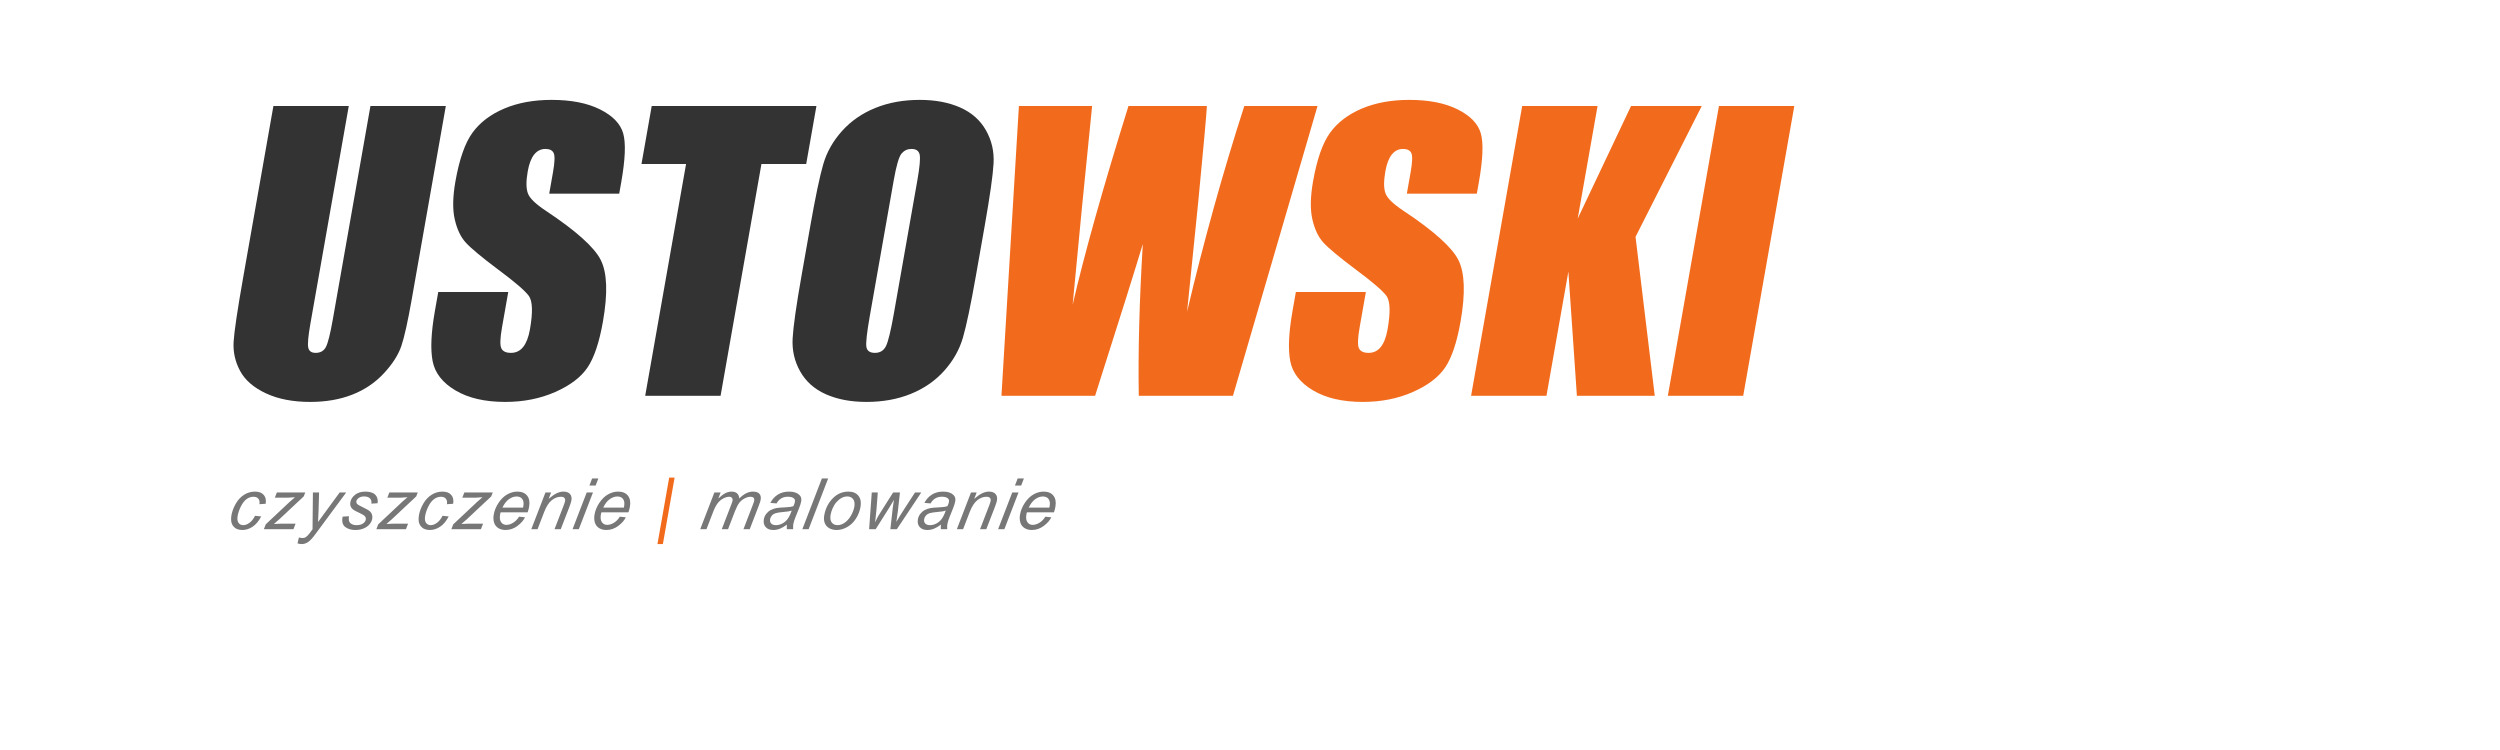
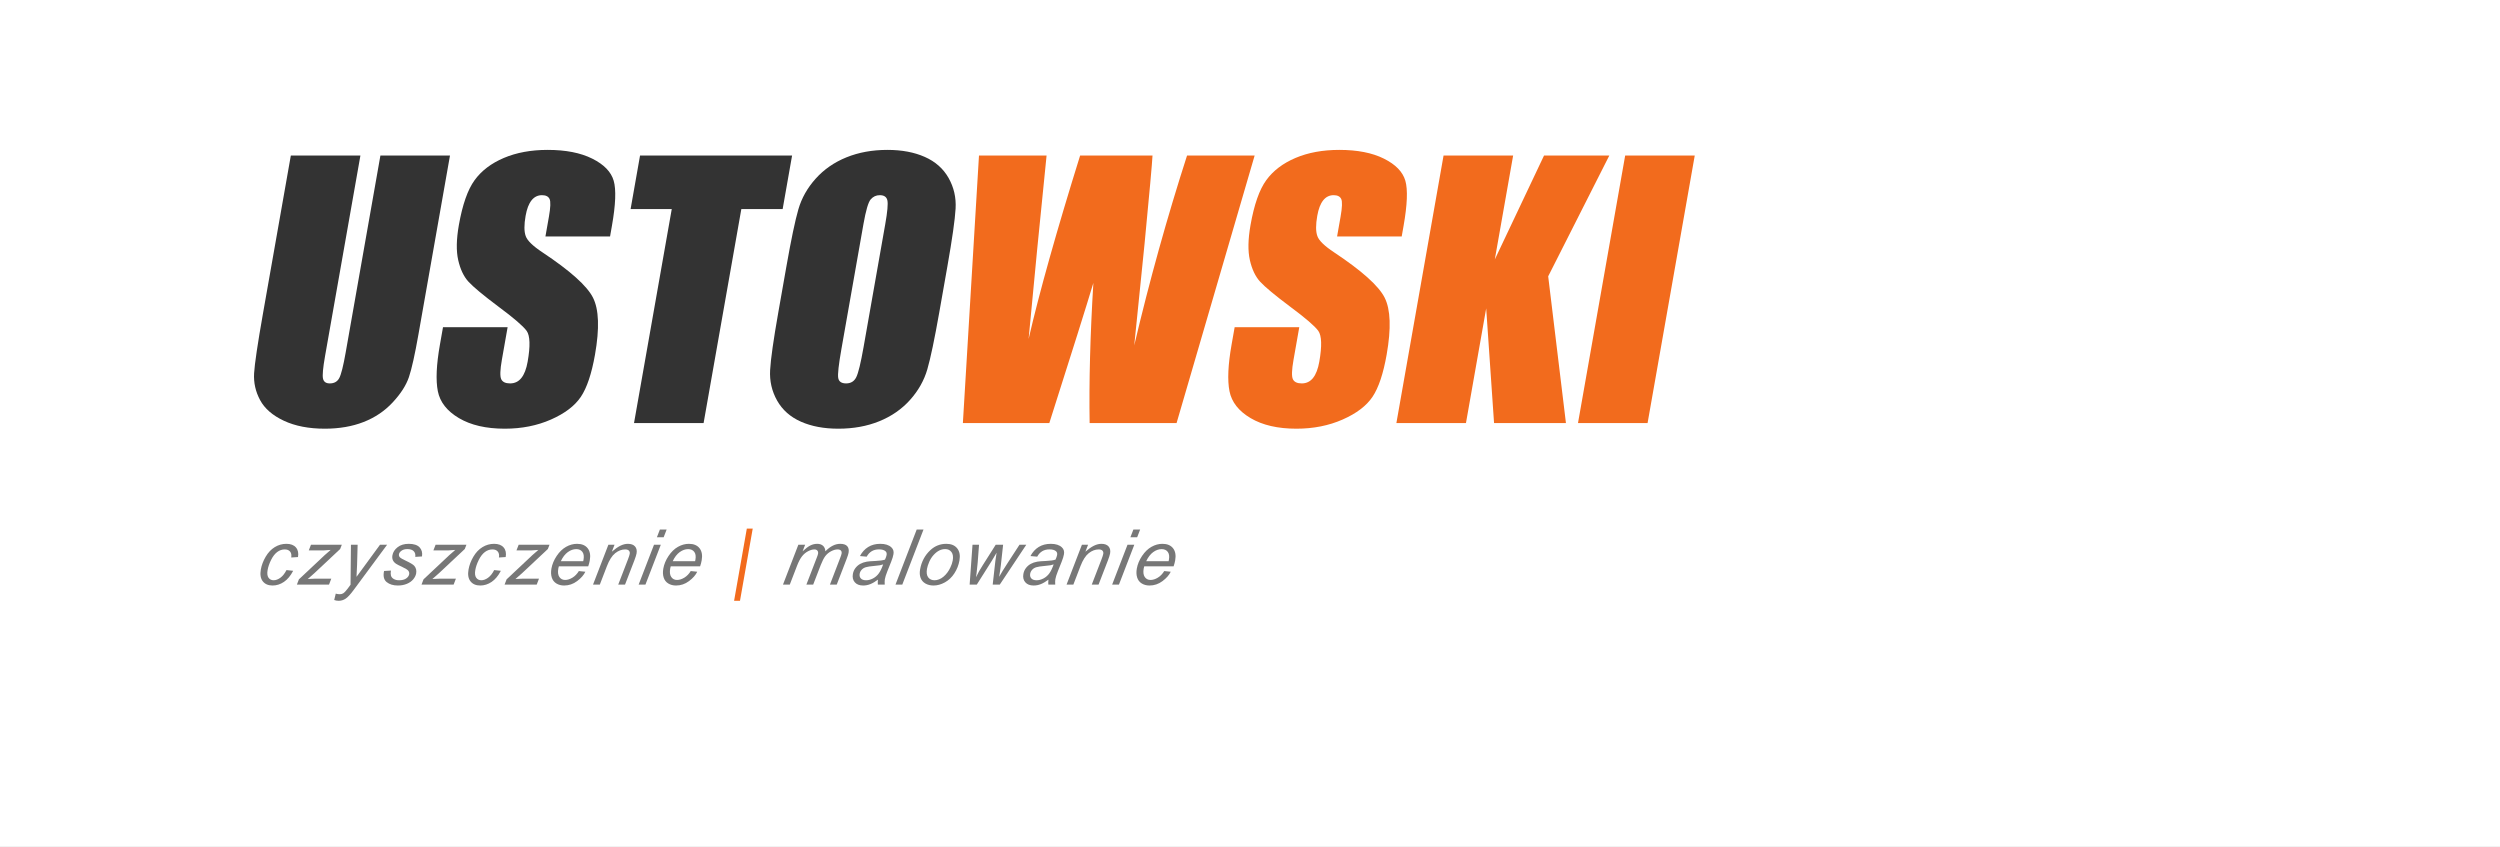
- <svg xmlns="http://www.w3.org/2000/svg" viewBox="0 0 600 180">
-   <rect width="600" height="180" fill="#ffffff" />
-   <path d="M1041 1619V537Q1041 353 1029.0 278.5Q1017 204 958.0 125.5Q899 47 802.5 6.5Q706 -34 575 -34Q430 -34 319.0 14.0Q208 62 153.0 139.0Q98 216 88.0 301.5Q78 387 78 661V1619H499V405Q499 299 510.5 269.5Q522 240 557 240Q597 240 608.5 272.5Q620 305 620 426V1619Z" transform="matrix(0.042969,0,0.007577,-0.042969,50.00,95.00)" fill="#333333" />
-   <path d="M976 1129H585V1249Q585 1333 570.0 1356.0Q555 1379 520 1379Q482 1379 462.5 1348.0Q443 1317 443 1254Q443 1173 465 1132Q486 1091 584 1033Q865 866 938 759Q1011 652 1011 414Q1011 241 970.5 159.0Q930 77 814.0 21.5Q698 -34 544 -34Q375 -34 255.5 30.0Q136 94 99.0 193.0Q62 292 62 474V580H453V383Q453 292 469.5 266.0Q486 240 528 240Q570 240 590.5 273.0Q611 306 611 371Q611 514 572 558Q532 602 375 705Q218 809 167.0 856.0Q116 903 82.5 986.0Q49 1069 49 1198Q49 1384 96.5 1470.0Q144 1556 250.0 1604.5Q356 1653 506 1653Q670 1653 785.5 1600.0Q901 1547 938.5 1466.5Q976 1386 976 1193Z" transform="matrix(0.042969,0,0.007577,-0.042969,98.12,95.00)" fill="#333333" />
-   <path d="M932 1619V1295H682V0H261V1295H12V1619Z" transform="matrix(0.042969,0,0.007577,-0.042969,143.63,95.00)" fill="#333333" />
-   <path d="M1046 671Q1046 427 1034.5 325.5Q1023 224 962.5 140.0Q902 56 799.0 11.0Q696 -34 559 -34Q429 -34 325.5 8.5Q222 51 159.0 136.0Q96 221 84.0 321.0Q72 421 72 671V948Q72 1192 83.5 1293.5Q95 1395 155.5 1479.0Q216 1563 319.0 1608.0Q422 1653 559 1653Q689 1653 792.5 1610.5Q896 1568 959.0 1483.0Q1022 1398 1034.0 1298.0Q1046 1198 1046 948ZM625 1203Q625 1316 612.5 1347.5Q600 1379 561 1379Q528 1379 510.5 1353.5Q493 1328 493 1203V447Q493 306 504.5 273.0Q516 240 558 240Q601 240 613.0 278.0Q625 316 625 459Z" transform="matrix(0.042969,0,0.007577,-0.042969,184.19,95.00)" fill="#333333" />
-   <path d="M1668 1619 1481 0H955Q883 373 828 848Q803 645 711 0H188L0 1619H409L452 1054L496 509Q519 932 612 1619H1050Q1059 1548 1096 1085L1142 470Q1177 1057 1259 1619Z" transform="matrix(0.042969,0,0.007577,-0.042969,232.27,95.00)" fill="#f26b1d" />
-   <path d="M976 1129H585V1249Q585 1333 570.0 1356.0Q555 1379 520 1379Q482 1379 462.5 1348.0Q443 1317 443 1254Q443 1173 465 1132Q486 1091 584 1033Q865 866 938 759Q1011 652 1011 414Q1011 241 970.5 159.0Q930 77 814.0 21.5Q698 -34 544 -34Q375 -34 255.5 30.0Q136 94 99.0 193.0Q62 292 62 474V580H453V383Q453 292 469.5 266.0Q486 240 528 240Q570 240 590.5 273.0Q611 306 611 371Q611 514 572 558Q532 602 375 705Q218 809 167.0 856.0Q116 903 82.5 986.0Q49 1069 49 1198Q49 1384 96.5 1470.0Q144 1556 250.0 1604.5Q356 1653 506 1653Q670 1653 785.5 1600.0Q901 1547 938.5 1466.5Q976 1386 976 1193Z" transform="matrix(0.042969,0,0.007577,-0.042969,303.95,95.00)" fill="#f26b1d" />
-   <path d="M1087 1619 846 888 1110 0H675L505 694V0H84V1619H505V990L692 1619Z" transform="matrix(0.042969,0,0.007577,-0.042969,349.45,95.00)" fill="#f26b1d" />
-   <path d="M505 1619V0H84V1619Z" transform="matrix(0.042969,0,0.007577,-0.042969,396.67,95.00)" fill="#f26b1d" />
-   <path d="M801 387 982 368Q914 169 788.5 72.5Q663 -24 503 -24Q330 -24 222.5 88.0Q115 200 115 401Q115 575 184.0 743.0Q253 911 381.5 998.5Q510 1086 675 1086Q846 1086 946.0 989.5Q1046 893 1046 734L868 722Q867 823 809.5 880.0Q752 937 658 937Q549 937 469.0 868.0Q389 799 343.5 658.5Q298 518 298 388Q298 252 358.0 184.0Q418 116 506 116Q594 116 674.5 183.0Q755 250 801 387Z" transform="matrix(0.008301,0,0.001464,-0.008301,54.00,127.00)" fill="#777777" />
-   <path d="M40 0 69 140 640 783Q701 851 776 924Q647 911 591 911H196L228 1062H1049L1025 948L449 301Q400 246 303 150Q454 159 510 159H928L895 0Z" transform="matrix(0.008301,0,0.001464,-0.008301,63.00,127.00)" fill="#777777" />
-   <path d="M0 -410 11 -240Q67 -256 120 -256Q175 -256 209 -231Q253 -198 305 -107L363 -3L186 1062H364L444 525Q468 366 485 207L960 1062H1149L472 -141Q374 -317 298.0 -374.0Q222 -431 123 -431Q60 -431 0 -410Z" transform="matrix(0.008301,0,0.001464,-0.008301,72.00,127.00)" fill="#777777" />
-   <path d="M85 363 266 374Q266 296 290.0 241.0Q314 186 378.5 151.0Q443 116 529 116Q649 116 709.0 164.0Q769 212 769 277Q769 324 733 366Q696 408 552.5 469.5Q409 531 369 556Q302 597 268.0 652.5Q234 708 234 780Q234 906 334.0 996.0Q434 1086 614 1086Q814 1086 918.5 993.5Q1023 901 1027 750L850 738Q846 834 782.0 890.0Q718 946 601 946Q507 946 455.0 903.0Q403 860 403 810Q403 760 448 722Q478 696 603 642Q811 552 865 500Q951 417 951 298Q951 219 902.5 143.0Q854 67 754.5 21.5Q655 -24 520 -24Q336 -24 207 67Q78 158 85 363Z" transform="matrix(0.008301,0,0.001464,-0.008301,81.00,127.00)" fill="#777777" />
-   <path d="M40 0 69 140 640 783Q701 851 776 924Q647 911 591 911H196L228 1062H1049L1025 948L449 301Q400 246 303 150Q454 159 510 159H928L895 0Z" transform="matrix(0.008301,0,0.001464,-0.008301,90.00,127.00)" fill="#777777" />
-   <path d="M801 387 982 368Q914 169 788.5 72.5Q663 -24 503 -24Q330 -24 222.5 88.0Q115 200 115 401Q115 575 184.0 743.0Q253 911 381.5 998.5Q510 1086 675 1086Q846 1086 946.0 989.5Q1046 893 1046 734L868 722Q867 823 809.5 880.0Q752 937 658 937Q549 937 469.0 868.0Q389 799 343.5 658.5Q298 518 298 388Q298 252 358.0 184.0Q418 116 506 116Q594 116 674.5 183.0Q755 250 801 387Z" transform="matrix(0.008301,0,0.001464,-0.008301,99.00,127.00)" fill="#777777" />
-   <path d="M40 0 69 140 640 783Q701 851 776 924Q647 911 591 911H196L228 1062H1049L1025 948L449 301Q400 246 303 150Q454 159 510 159H928L895 0Z" transform="matrix(0.008301,0,0.001464,-0.008301,108.00,127.00)" fill="#777777" />
-   <path d="M848 361 1024 343Q986 212 849.5 94.0Q713 -24 524 -24Q406 -24 307.5 30.5Q209 85 157.5 189.0Q106 293 106 426Q106 600 186.5 763.5Q267 927 395.0 1006.5Q523 1086 672 1086Q862 1086 975.5 968.0Q1089 850 1089 646Q1089 568 1075 486H293Q289 455 289 430Q289 281 357.5 202.5Q426 124 525 124Q618 124 708.0 185.0Q798 246 848 361ZM322 624H918Q919 652 919 664Q919 800 851.0 872.5Q783 945 676 945Q560 945 464.5 865.0Q369 785 322 624Z" transform="matrix(0.008301,0,0.001464,-0.008301,117.00,127.00)" fill="#777777" />
-   <path d="M68 0 290 1062H454L415 877Q522 986 615.0 1036.0Q708 1086 805 1086Q934 1086 1007.5 1016.0Q1081 946 1081 829Q1081 770 1055 643L920 0H739L880 673Q901 771 901 818Q901 871 864.5 904.0Q828 937 759 937Q620 937 511.5 837.0Q403 737 352 494L249 0Z" transform="matrix(0.008301,0,0.001464,-0.008301,126.95,127.00)" fill="#777777" />
-   <path d="M325 1261 368 1466H548L505 1261ZM61 0 283 1062H464L242 0Z" transform="matrix(0.008301,0,0.001464,-0.008301,136.91,127.00)" fill="#777777" />
-   <path d="M848 361 1024 343Q986 212 849.5 94.0Q713 -24 524 -24Q406 -24 307.5 30.5Q209 85 157.5 189.0Q106 293 106 426Q106 600 186.5 763.5Q267 927 395.0 1006.5Q523 1086 672 1086Q862 1086 975.5 968.0Q1089 850 1089 646Q1089 568 1075 486H293Q289 455 289 430Q289 281 357.5 202.5Q426 124 525 124Q618 124 708.0 185.0Q798 246 848 361ZM322 624H918Q919 652 919 664Q919 800 851.0 872.5Q783 945 676 945Q560 945 464.5 865.0Q369 785 322 624Z" transform="matrix(0.008301,0,0.001464,-0.008301,141.19,127.00)" fill="#777777" />
-   <path d="M188 -431V1491H345V-431Z" transform="matrix(0.008301,0,0.001464,-0.008301,156.86,127.00)" fill="#f26b1d" />
-   <path d="M67 0 289 1062H470L433 887Q534 1000 613.5 1043.0Q693 1086 786 1086Q885 1086 951.5 1033.5Q1018 981 1039 887Q1120 987 1209.5 1036.5Q1299 1086 1398 1086Q1531 1086 1597.5 1023.0Q1664 960 1664 846Q1664 797 1641 684L1498 0H1317L1463 702Q1482 788 1482 825Q1482 877 1449.0 907.0Q1416 937 1356 937Q1275 937 1191.0 888.0Q1107 839 1060.5 759.5Q1014 680 979 515L871 0H690L840 717Q856 790 856 821Q856 873 823.5 905.0Q791 937 739 937Q662 937 577.5 888.0Q493 839 440.0 751.5Q387 664 353 502L248 0Z" transform="matrix(0.008301,0,0.001464,-0.008301,167.50,127.00)" fill="#777777" />
-   <path d="M784 132Q690 51 603.0 13.5Q516 -24 417 -24Q270 -24 180.0 62.5Q90 149 90 284Q90 373 130.5 441.5Q171 510 238.0 551.5Q305 593 402 611Q463 623 633.5 630.0Q804 637 878 666Q899 740 899 789Q899 852 853 888Q790 938 669 938Q555 938 482.5 887.5Q410 837 377 744L194 760Q250 918 371.5 1002.0Q493 1086 678 1086Q875 1086 990 992Q1078 922 1078 810Q1078 725 1053 613L994 349Q966 223 966 144Q966 94 988 0H805Q790 52 784 132ZM851 538Q813 523 769.5 515.0Q726 507 624 498Q466 484 401.0 462.5Q336 441 303.0 394.0Q270 347 270 290Q270 214 322.5 165.0Q375 116 472 116Q562 116 645.0 163.5Q728 211 776.0 296.0Q824 381 851 538Z" transform="matrix(0.008301,0,0.001464,-0.008301,182.16,127.00)" fill="#777777" />
-   <path d="M54 0 360 1466H541L235 0Z" transform="matrix(0.008301,0,0.001464,-0.008301,192.12,127.00)" fill="#777777" />
-   <path d="M100 403Q100 714 283 918Q434 1086 679 1086Q871 1086 988.5 966.0Q1106 846 1106 642Q1106 459 1032.0 301.5Q958 144 821.5 60.0Q685 -24 534 -24Q410 -24 308.5 29.0Q207 82 153.5 179.0Q100 276 100 403ZM281 421Q281 271 353.0 193.5Q425 116 536 116Q594 116 651.0 139.5Q708 163 757.0 211.0Q806 259 840.5 320.5Q875 382 896 453Q927 552 927 643Q927 787 854.5 866.5Q782 946 672 946Q587 946 517.0 905.5Q447 865 390.5 787.0Q334 709 307.5 605.5Q281 502 281 421Z" transform="matrix(0.008301,0,0.001464,-0.008301,196.40,127.00)" fill="#777777" />
-   <path d="M270 0 159 1062H333L381 585L400 317Q402 287 406 196Q436 298 457.0 352.5Q478 407 524 508L777 1062H974L1009 531Q1017 410 1019 208Q1069 342 1182 580L1410 1062H1591L1072 0H884L844 623Q840 681 838 849Q797 742 741 618L460 0Z" transform="matrix(0.008301,0,0.001464,-0.008301,206.35,127.00)" fill="#777777" />
-   <path d="M784 132Q690 51 603.0 13.5Q516 -24 417 -24Q270 -24 180.0 62.5Q90 149 90 284Q90 373 130.5 441.5Q171 510 238.0 551.5Q305 593 402 611Q463 623 633.5 630.0Q804 637 878 666Q899 740 899 789Q899 852 853 888Q790 938 669 938Q555 938 482.5 887.5Q410 837 377 744L194 760Q250 918 371.5 1002.0Q493 1086 678 1086Q875 1086 990 992Q1078 922 1078 810Q1078 725 1053 613L994 349Q966 223 966 144Q966 94 988 0H805Q790 52 784 132ZM851 538Q813 523 769.5 515.0Q726 507 624 498Q466 484 401.0 462.5Q336 441 303.0 394.0Q270 347 270 290Q270 214 322.5 165.0Q375 116 472 116Q562 116 645.0 163.5Q728 211 776.0 296.0Q824 381 851 538Z" transform="matrix(0.008301,0,0.001464,-0.008301,219.13,127.00)" fill="#777777" />
-   <path d="M68 0 290 1062H454L415 877Q522 986 615.0 1036.0Q708 1086 805 1086Q934 1086 1007.5 1016.0Q1081 946 1081 829Q1081 770 1055 643L920 0H739L880 673Q901 771 901 818Q901 871 864.5 904.0Q828 937 759 937Q620 937 511.5 837.0Q403 737 352 494L249 0Z" transform="matrix(0.008301,0,0.001464,-0.008301,229.08,127.00)" fill="#777777" />
-   <path d="M325 1261 368 1466H548L505 1261ZM61 0 283 1062H464L242 0Z" transform="matrix(0.008301,0,0.001464,-0.008301,239.04,127.00)" fill="#777777" />
-   <path d="M848 361 1024 343Q986 212 849.5 94.0Q713 -24 524 -24Q406 -24 307.5 30.5Q209 85 157.5 189.0Q106 293 106 426Q106 600 186.5 763.5Q267 927 395.0 1006.5Q523 1086 672 1086Q862 1086 975.5 968.0Q1089 850 1089 646Q1089 568 1075 486H293Q289 455 289 430Q289 281 357.5 202.5Q426 124 525 124Q618 124 708.0 185.0Q798 246 848 361ZM322 624H918Q919 652 919 664Q919 800 851.0 872.5Q783 945 676 945Q560 945 464.5 865.0Q369 785 322 624Z" transform="matrix(0.008301,0,0.001464,-0.008301,243.31,127.00)" fill="#777777" />
+ <svg xmlns="http://www.w3.org/2000/svg" viewBox="0 0 650 220">
+   <rect width="650" height="220" fill="#ffffff" />
+   <path d="M1041 1619V537Q1041 353 1029.0 278.5Q1017 204 958.0 125.5Q899 47 802.5 6.5Q706 -34 575 -34Q430 -34 319.0 14.0Q208 62 153.0 139.0Q98 216 88.0 301.5Q78 387 78 661V1619H499V405Q499 299 510.5 269.5Q522 240 557 240Q597 240 608.5 272.5Q620 305 620 426V1619Z" transform="matrix(0.042969,0,0.007577,-0.042969,60.00,110.00)" fill="#333333" />
+   <path d="M976 1129H585V1249Q585 1333 570.0 1356.0Q555 1379 520 1379Q482 1379 462.5 1348.0Q443 1317 443 1254Q443 1173 465 1132Q486 1091 584 1033Q865 866 938 759Q1011 652 1011 414Q1011 241 970.5 159.0Q930 77 814.0 21.5Q698 -34 544 -34Q375 -34 255.5 30.0Q136 94 99.0 193.0Q62 292 62 474V580H453V383Q453 292 469.5 266.0Q486 240 528 240Q570 240 590.5 273.0Q611 306 611 371Q611 514 572 558Q532 602 375 705Q218 809 167.0 856.0Q116 903 82.5 986.0Q49 1069 49 1198Q49 1384 96.5 1470.0Q144 1556 250.0 1604.5Q356 1653 506 1653Q670 1653 785.5 1600.0Q901 1547 938.5 1466.5Q976 1386 976 1193Z" transform="matrix(0.042969,0,0.007577,-0.042969,108.12,110.00)" fill="#333333" />
+   <path d="M932 1619V1295H682V0H261V1295H12V1619Z" transform="matrix(0.042969,0,0.007577,-0.042969,153.63,110.00)" fill="#333333" />
+   <path d="M1046 671Q1046 427 1034.5 325.5Q1023 224 962.5 140.0Q902 56 799.0 11.0Q696 -34 559 -34Q429 -34 325.5 8.5Q222 51 159.0 136.0Q96 221 84.0 321.0Q72 421 72 671V948Q72 1192 83.5 1293.5Q95 1395 155.5 1479.0Q216 1563 319.0 1608.0Q422 1653 559 1653Q689 1653 792.5 1610.5Q896 1568 959.0 1483.0Q1022 1398 1034.0 1298.0Q1046 1198 1046 948ZM625 1203Q625 1316 612.5 1347.5Q600 1379 561 1379Q528 1379 510.5 1353.5Q493 1328 493 1203V447Q493 306 504.5 273.0Q516 240 558 240Q601 240 613.0 278.0Q625 316 625 459Z" transform="matrix(0.042969,0,0.007577,-0.042969,194.19,110.00)" fill="#333333" />
+   <path d="M1668 1619 1481 0H955Q883 373 828 848Q803 645 711 0H188L0 1619H409L452 1054L496 509Q519 932 612 1619H1050Q1059 1548 1096 1085L1142 470Q1177 1057 1259 1619Z" transform="matrix(0.042969,0,0.007577,-0.042969,242.27,110.00)" fill="#f26b1d" />
+   <path d="M976 1129H585V1249Q585 1333 570.0 1356.0Q555 1379 520 1379Q482 1379 462.5 1348.0Q443 1317 443 1254Q443 1173 465 1132Q486 1091 584 1033Q865 866 938 759Q1011 652 1011 414Q1011 241 970.5 159.0Q930 77 814.0 21.5Q698 -34 544 -34Q375 -34 255.5 30.0Q136 94 99.0 193.0Q62 292 62 474V580H453V383Q453 292 469.5 266.0Q486 240 528 240Q570 240 590.5 273.0Q611 306 611 371Q611 514 572 558Q532 602 375 705Q218 809 167.0 856.0Q116 903 82.5 986.0Q49 1069 49 1198Q49 1384 96.5 1470.0Q144 1556 250.0 1604.5Q356 1653 506 1653Q670 1653 785.5 1600.0Q901 1547 938.5 1466.5Q976 1386 976 1193Z" transform="matrix(0.042969,0,0.007577,-0.042969,313.95,110.00)" fill="#f26b1d" />
+   <path d="M1087 1619 846 888 1110 0H675L505 694V0H84V1619H505V990L692 1619Z" transform="matrix(0.042969,0,0.007577,-0.042969,359.45,110.00)" fill="#f26b1d" />
+   <path d="M505 1619V0H84V1619Z" transform="matrix(0.042969,0,0.007577,-0.042969,406.67,110.00)" fill="#f26b1d" />
+   <path d="M801 387 982 368Q914 169 788.5 72.5Q663 -24 503 -24Q330 -24 222.5 88.0Q115 200 115 401Q115 575 184.0 743.0Q253 911 381.5 998.5Q510 1086 675 1086Q846 1086 946.0 989.5Q1046 893 1046 734L868 722Q867 823 809.5 880.0Q752 937 658 937Q549 937 469.0 868.0Q389 799 343.5 658.5Q298 518 298 388Q298 252 358.0 184.0Q418 116 506 116Q594 116 674.5 183.0Q755 250 801 387Z" transform="matrix(0.009766,0,0.001722,-0.009766,66.00,152.00)" fill="#777777" />
+   <path d="M40 0 69 140 640 783Q701 851 776 924Q647 911 591 911H196L228 1062H1049L1025 948L449 301Q400 246 303 150Q454 159 510 159H928L895 0Z" transform="matrix(0.009766,0,0.001722,-0.009766,76.80,152.00)" fill="#777777" />
+   <path d="M0 -410 11 -240Q67 -256 120 -256Q175 -256 209 -231Q253 -198 305 -107L363 -3L186 1062H364L444 525Q468 366 485 207L960 1062H1149L472 -141Q374 -317 298.0 -374.0Q222 -431 123 -431Q60 -431 0 -410Z" transform="matrix(0.009766,0,0.001722,-0.009766,87.60,152.00)" fill="#777777" />
+   <path d="M85 363 266 374Q266 296 290.0 241.0Q314 186 378.5 151.0Q443 116 529 116Q649 116 709.0 164.0Q769 212 769 277Q769 324 733 366Q696 408 552.5 469.5Q409 531 369 556Q302 597 268.0 652.5Q234 708 234 780Q234 906 334.0 996.0Q434 1086 614 1086Q814 1086 918.5 993.5Q1023 901 1027 750L850 738Q846 834 782.0 890.0Q718 946 601 946Q507 946 455.0 903.0Q403 860 403 810Q403 760 448 722Q478 696 603 642Q811 552 865 500Q951 417 951 298Q951 219 902.5 143.0Q854 67 754.5 21.5Q655 -24 520 -24Q336 -24 207 67Q78 158 85 363Z" transform="matrix(0.009766,0,0.001722,-0.009766,98.40,152.00)" fill="#777777" />
+   <path d="M40 0 69 140 640 783Q701 851 776 924Q647 911 591 911H196L228 1062H1049L1025 948L449 301Q400 246 303 150Q454 159 510 159H928L895 0Z" transform="matrix(0.009766,0,0.001722,-0.009766,109.20,152.00)" fill="#777777" />
+   <path d="M801 387 982 368Q914 169 788.5 72.5Q663 -24 503 -24Q330 -24 222.5 88.0Q115 200 115 401Q115 575 184.0 743.0Q253 911 381.5 998.5Q510 1086 675 1086Q846 1086 946.0 989.5Q1046 893 1046 734L868 722Q867 823 809.5 880.0Q752 937 658 937Q549 937 469.0 868.0Q389 799 343.5 658.5Q298 518 298 388Q298 252 358.0 184.0Q418 116 506 116Q594 116 674.5 183.0Q755 250 801 387Z" transform="matrix(0.009766,0,0.001722,-0.009766,120.00,152.00)" fill="#777777" />
+   <path d="M40 0 69 140 640 783Q701 851 776 924Q647 911 591 911H196L228 1062H1049L1025 948L449 301Q400 246 303 150Q454 159 510 159H928L895 0Z" transform="matrix(0.009766,0,0.001722,-0.009766,130.80,152.00)" fill="#777777" />
+   <path d="M848 361 1024 343Q986 212 849.5 94.0Q713 -24 524 -24Q406 -24 307.5 30.5Q209 85 157.5 189.0Q106 293 106 426Q106 600 186.5 763.5Q267 927 395.0 1006.5Q523 1086 672 1086Q862 1086 975.5 968.0Q1089 850 1089 646Q1089 568 1075 486H293Q289 455 289 430Q289 281 357.5 202.5Q426 124 525 124Q618 124 708.0 185.0Q798 246 848 361ZM322 624H918Q919 652 919 664Q919 800 851.0 872.5Q783 945 676 945Q560 945 464.5 865.0Q369 785 322 624Z" transform="matrix(0.009766,0,0.001722,-0.009766,141.60,152.00)" fill="#777777" />
+   <path d="M68 0 290 1062H454L415 877Q522 986 615.0 1036.0Q708 1086 805 1086Q934 1086 1007.5 1016.0Q1081 946 1081 829Q1081 770 1055 643L920 0H739L880 673Q901 771 901 818Q901 871 864.5 904.0Q828 937 759 937Q620 937 511.5 837.0Q403 737 352 494L249 0Z" transform="matrix(0.009766,0,0.001722,-0.009766,153.52,152.00)" fill="#777777" />
+   <path d="M325 1261 368 1466H548L505 1261ZM61 0 283 1062H464L242 0Z" transform="matrix(0.009766,0,0.001722,-0.009766,165.45,152.00)" fill="#777777" />
+   <path d="M848 361 1024 343Q986 212 849.5 94.0Q713 -24 524 -24Q406 -24 307.5 30.5Q209 85 157.5 189.0Q106 293 106 426Q106 600 186.5 763.5Q267 927 395.0 1006.5Q523 1086 672 1086Q862 1086 975.5 968.0Q1089 850 1089 646Q1089 568 1075 486H293Q289 455 289 430Q289 281 357.5 202.5Q426 124 525 124Q618 124 708.0 185.0Q798 246 848 361ZM322 624H918Q919 652 919 664Q919 800 851.0 872.5Q783 945 676 945Q560 945 464.5 865.0Q369 785 322 624Z" transform="matrix(0.009766,0,0.001722,-0.009766,170.69,152.00)" fill="#777777" />
+   <path d="M188 -431V1491H345V-431Z" transform="matrix(0.009766,0,0.001722,-0.009766,189.77,152.00)" fill="#f26b1d" />
+   <path d="M67 0 289 1062H470L433 887Q534 1000 613.5 1043.0Q693 1086 786 1086Q885 1086 951.5 1033.5Q1018 981 1039 887Q1120 987 1209.5 1036.5Q1299 1086 1398 1086Q1531 1086 1597.5 1023.0Q1664 960 1664 846Q1664 797 1641 684L1498 0H1317L1463 702Q1482 788 1482 825Q1482 877 1449.0 907.0Q1416 937 1356 937Q1275 937 1191.0 888.0Q1107 839 1060.5 759.5Q1014 680 979 515L871 0H690L840 717Q856 790 856 821Q856 873 823.5 905.0Q791 937 739 937Q662 937 577.5 888.0Q493 839 440.0 751.5Q387 664 353 502L248 0Z" transform="matrix(0.009766,0,0.001722,-0.009766,202.92,152.00)" fill="#777777" />
+   <path d="M784 132Q690 51 603.0 13.5Q516 -24 417 -24Q270 -24 180.0 62.5Q90 149 90 284Q90 373 130.5 441.5Q171 510 238.0 551.5Q305 593 402 611Q463 623 633.5 630.0Q804 637 878 666Q899 740 899 789Q899 852 853 888Q790 938 669 938Q555 938 482.5 887.5Q410 837 377 744L194 760Q250 918 371.5 1002.0Q493 1086 678 1086Q875 1086 990 992Q1078 922 1078 810Q1078 725 1053 613L994 349Q966 223 966 144Q966 94 988 0H805Q790 52 784 132ZM851 538Q813 523 769.5 515.0Q726 507 624 498Q466 484 401.0 462.5Q336 441 303.0 394.0Q270 347 270 290Q270 214 322.5 165.0Q375 116 472 116Q562 116 645.0 163.5Q728 211 776.0 296.0Q824 381 851 538Z" transform="matrix(0.009766,0,0.001722,-0.009766,220.38,152.00)" fill="#777777" />
+   <path d="M54 0 360 1466H541L235 0Z" transform="matrix(0.009766,0,0.001722,-0.009766,232.30,152.00)" fill="#777777" />
+   <path d="M100 403Q100 714 283 918Q434 1086 679 1086Q871 1086 988.5 966.0Q1106 846 1106 642Q1106 459 1032.0 301.5Q958 144 821.5 60.0Q685 -24 534 -24Q410 -24 308.5 29.0Q207 82 153.5 179.0Q100 276 100 403ZM281 421Q281 271 353.0 193.5Q425 116 536 116Q594 116 651.0 139.5Q708 163 757.0 211.0Q806 259 840.5 320.5Q875 382 896 453Q927 552 927 643Q927 787 854.5 866.5Q782 946 672 946Q587 946 517.0 905.5Q447 865 390.5 787.0Q334 709 307.5 605.5Q281 502 281 421Z" transform="matrix(0.009766,0,0.001722,-0.009766,237.55,152.00)" fill="#777777" />
+   <path d="M270 0 159 1062H333L381 585L400 317Q402 287 406 196Q436 298 457.0 352.5Q478 407 524 508L777 1062H974L1009 531Q1017 410 1019 208Q1069 342 1182 580L1410 1062H1591L1072 0H884L844 623Q840 681 838 849Q797 742 741 618L460 0Z" transform="matrix(0.009766,0,0.001722,-0.009766,249.47,152.00)" fill="#777777" />
+   <path d="M784 132Q690 51 603.0 13.5Q516 -24 417 -24Q270 -24 180.0 62.5Q90 149 90 284Q90 373 130.5 441.5Q171 510 238.0 551.5Q305 593 402 611Q463 623 633.5 630.0Q804 637 878 666Q899 740 899 789Q899 852 853 888Q790 938 669 938Q555 938 482.5 887.5Q410 837 377 744L194 760Q250 918 371.5 1002.0Q493 1086 678 1086Q875 1086 990 992Q1078 922 1078 810Q1078 725 1053 613L994 349Q966 223 966 144Q966 94 988 0H805Q790 52 784 132ZM851 538Q813 523 769.5 515.0Q726 507 624 498Q466 484 401.0 462.5Q336 441 303.0 394.0Q270 347 270 290Q270 214 322.5 165.0Q375 116 472 116Q562 116 645.0 163.5Q728 211 776.0 296.0Q824 381 851 538Z" transform="matrix(0.009766,0,0.001722,-0.009766,264.71,152.00)" fill="#777777" />
+   <path d="M68 0 290 1062H454L415 877Q522 986 615.0 1036.0Q708 1086 805 1086Q934 1086 1007.5 1016.0Q1081 946 1081 829Q1081 770 1055 643L920 0H739L880 673Q901 771 901 818Q901 871 864.5 904.0Q828 937 759 937Q620 937 511.5 837.0Q403 737 352 494L249 0Z" transform="matrix(0.009766,0,0.001722,-0.009766,276.64,152.00)" fill="#777777" />
+   <path d="M325 1261 368 1466H548L505 1261ZM61 0 283 1062H464L242 0Z" transform="matrix(0.009766,0,0.001722,-0.009766,288.56,152.00)" fill="#777777" />
+   <path d="M848 361 1024 343Q986 212 849.5 94.0Q713 -24 524 -24Q406 -24 307.5 30.5Q209 85 157.5 189.0Q106 293 106 426Q106 600 186.5 763.5Q267 927 395.0 1006.5Q523 1086 672 1086Q862 1086 975.5 968.0Q1089 850 1089 646Q1089 568 1075 486H293Q289 455 289 430Q289 281 357.5 202.5Q426 124 525 124Q618 124 708.0 185.0Q798 246 848 361ZM322 624H918Q919 652 919 664Q919 800 851.0 872.5Q783 945 676 945Q560 945 464.5 865.0Q369 785 322 624Z" transform="matrix(0.009766,0,0.001722,-0.009766,293.80,152.00)" fill="#777777" />
</svg>
